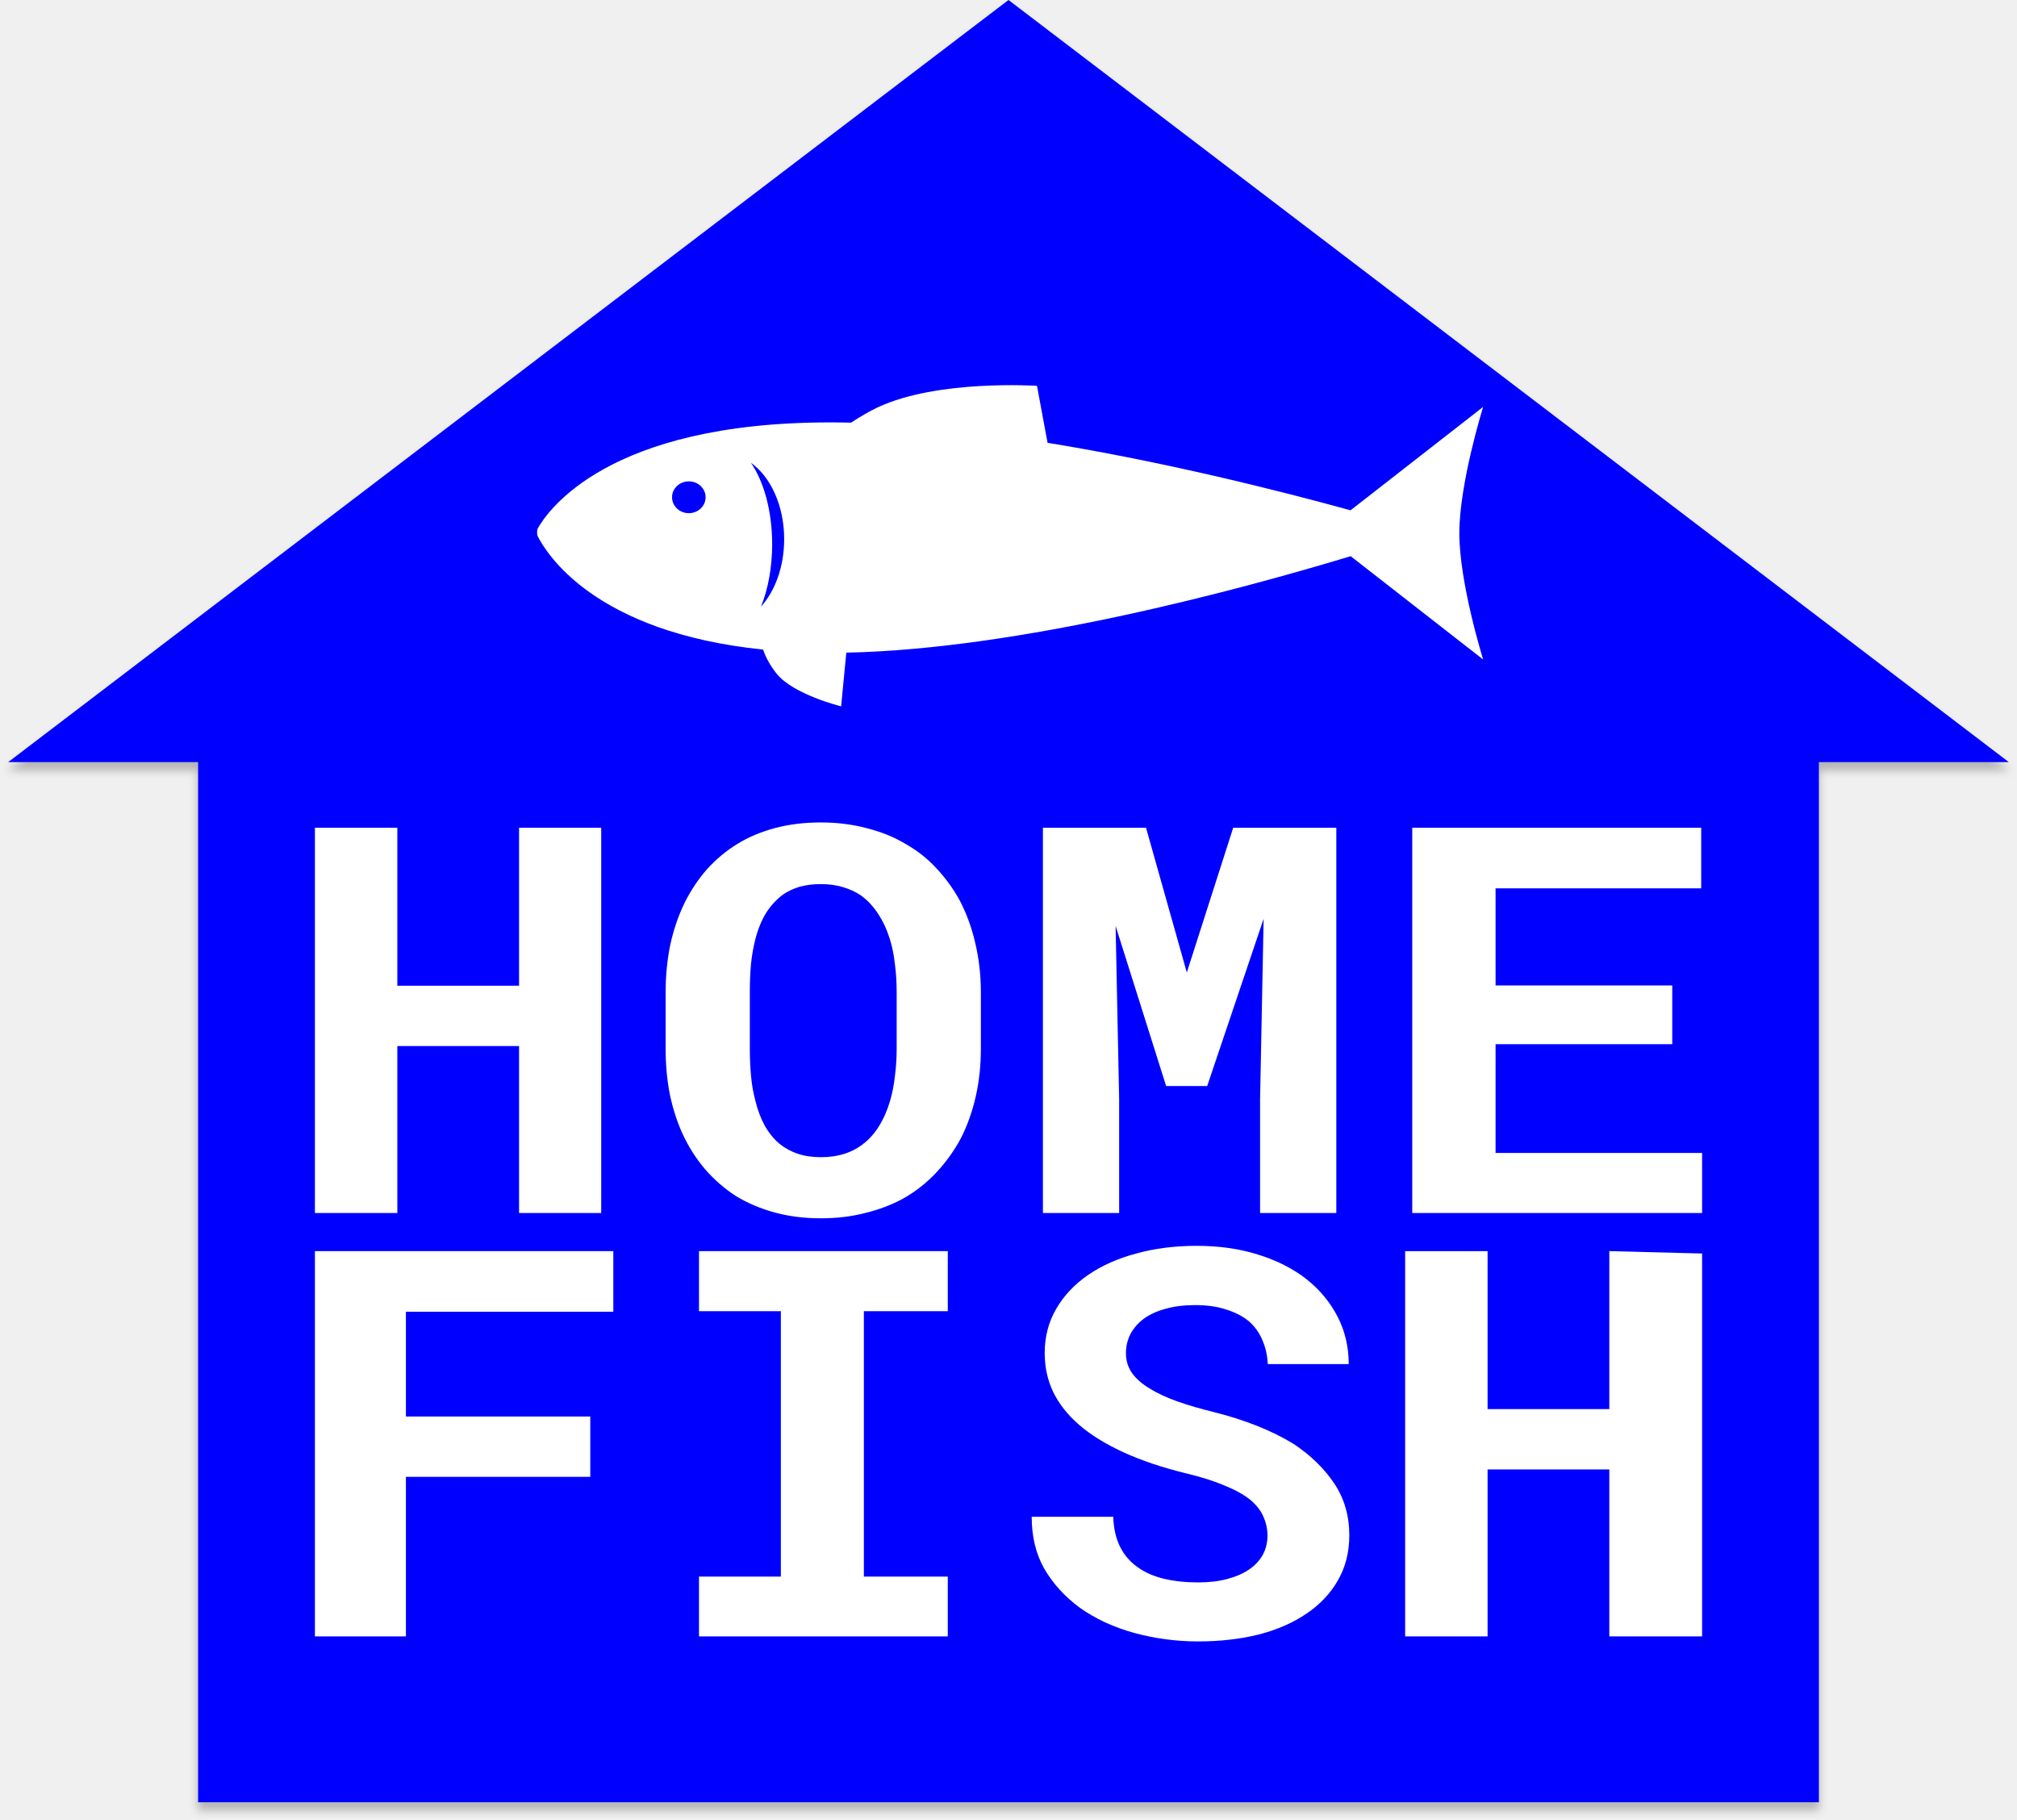
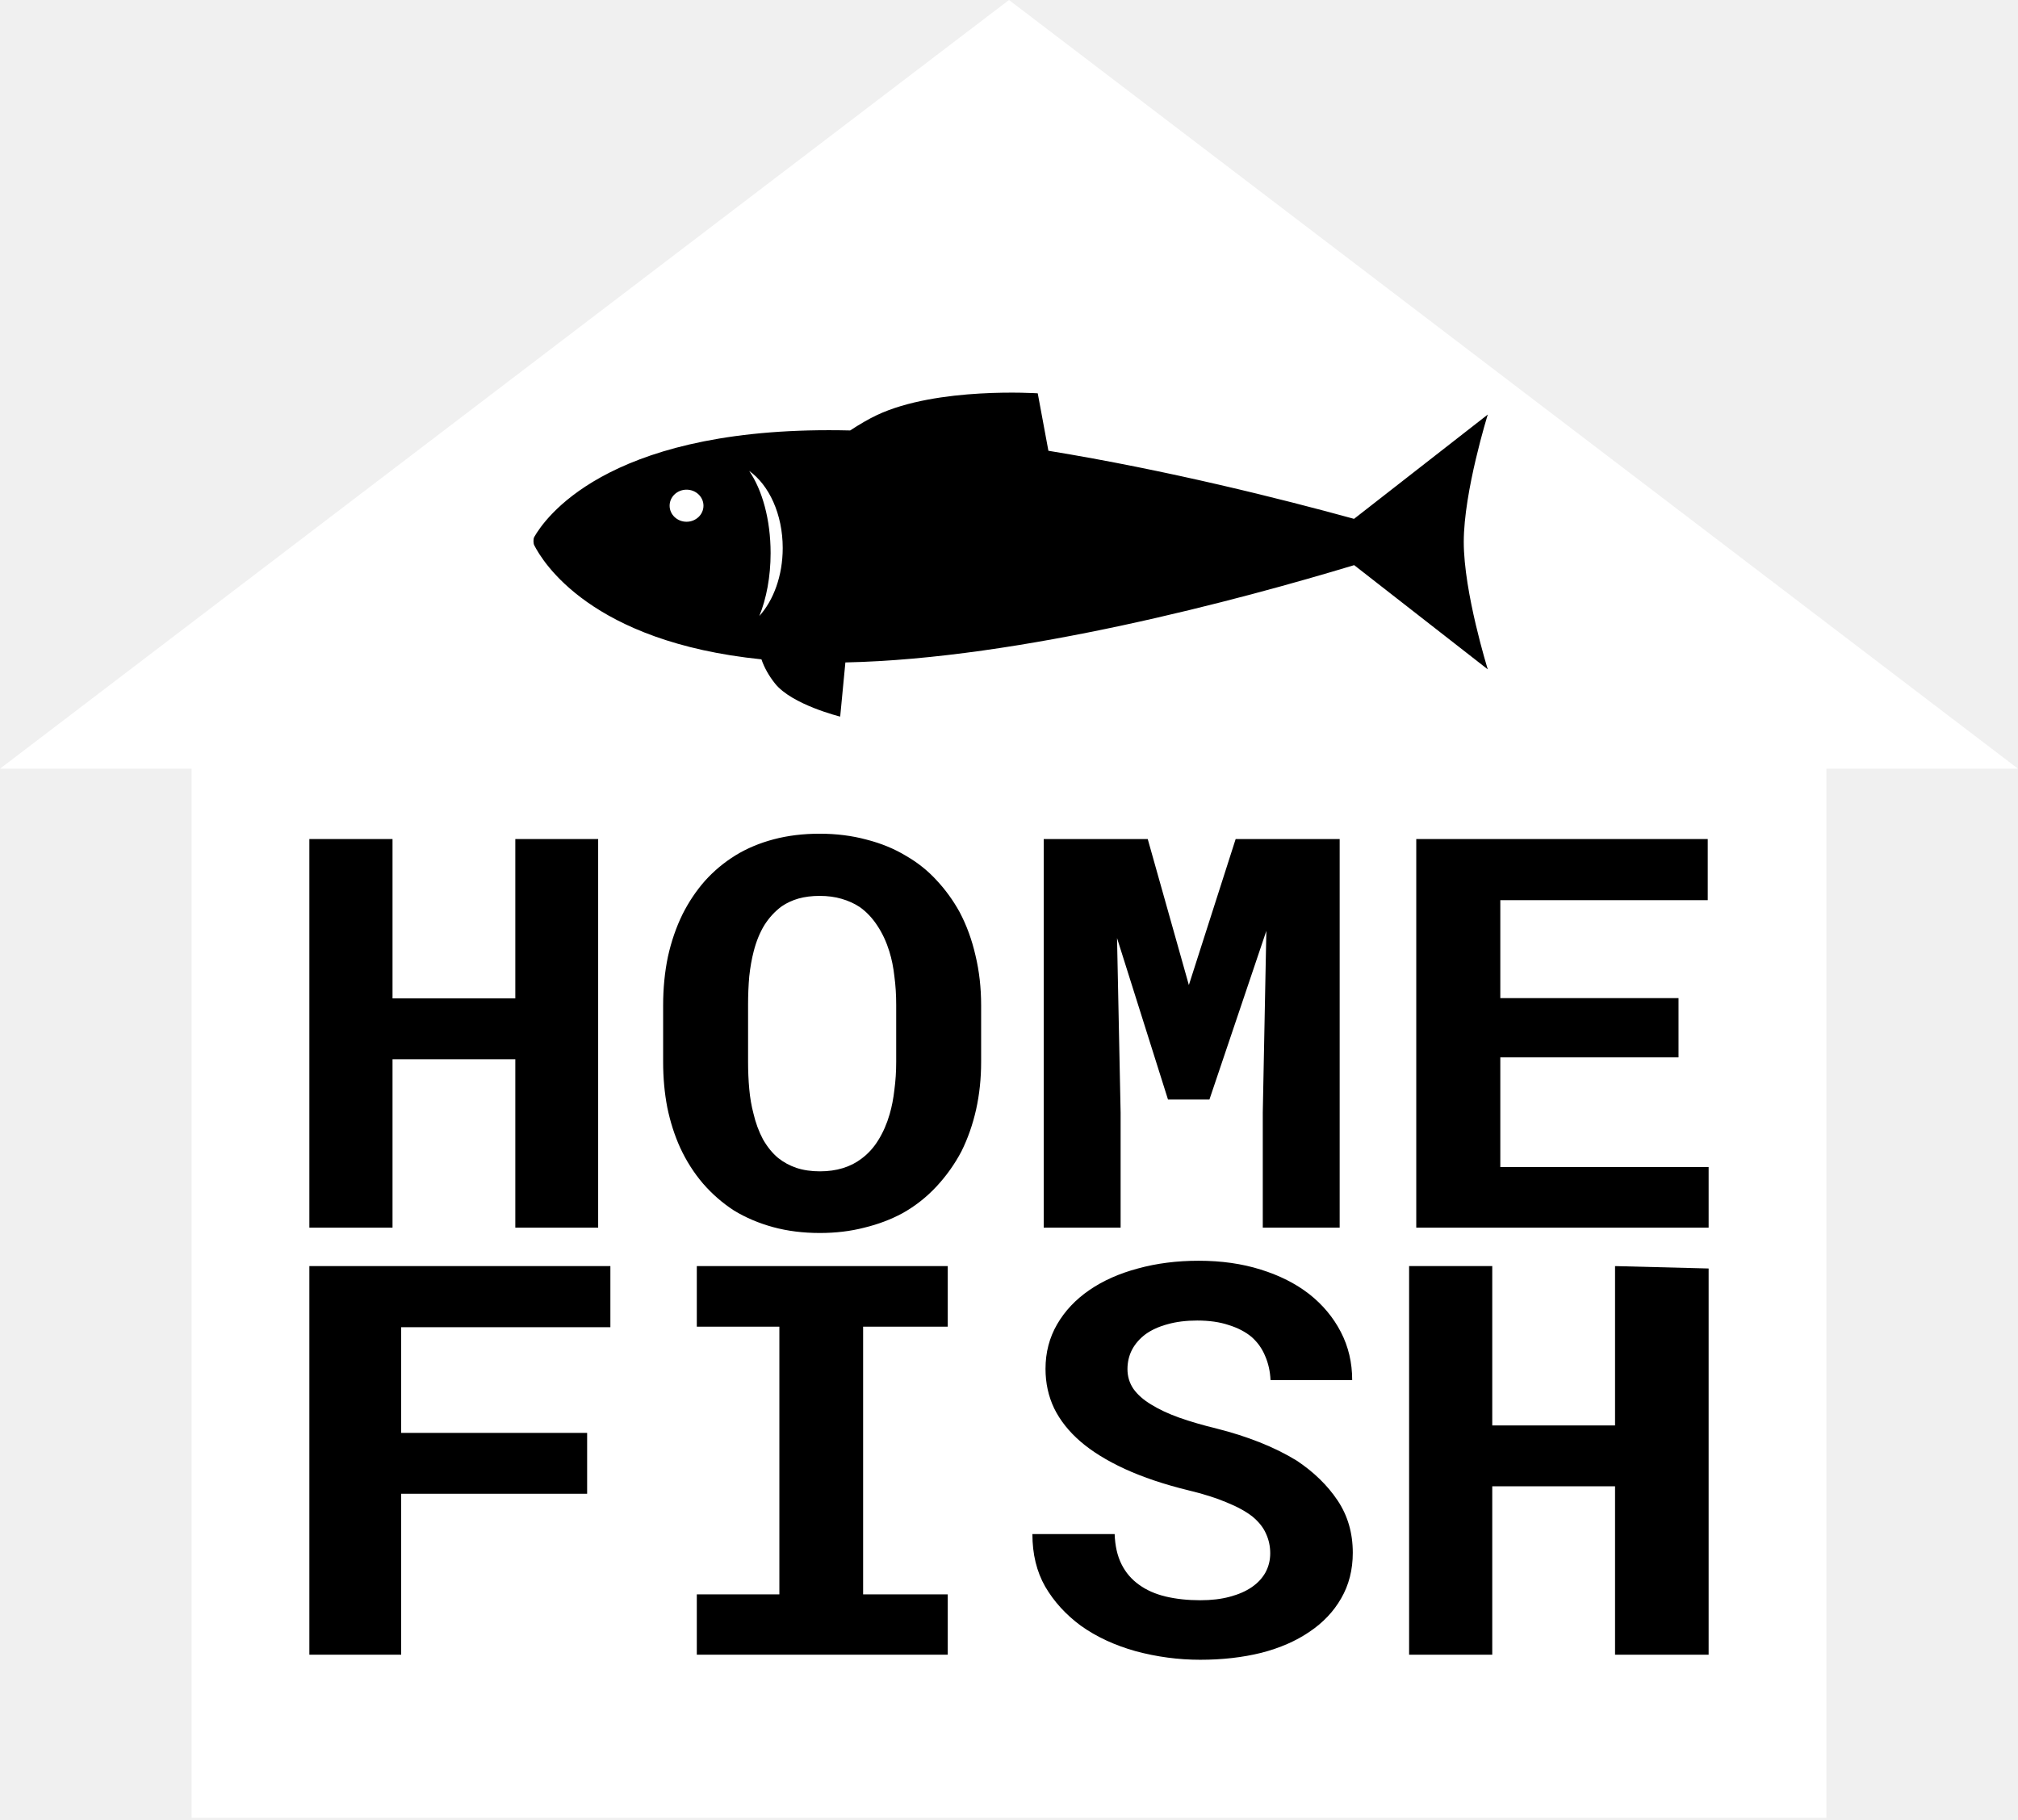
- <svg xmlns="http://www.w3.org/2000/svg" width="983" height="887" viewBox="0 0 983 887" fill="none">
-   <g filter="url(#filter0_d)">
-     <path fill-rule="evenodd" clip-rule="evenodd" d="M979 371.443L491.5 0L4 371.443H96.556V878.404H886.444V371.443H979Z" fill="#0000FF" />
-     <path d="M293.003 591.219V403.438H252.973V480.433H193.647V403.438H153.472V591.219H193.647V509.838H252.973V591.219H293.003Z" fill="white" />
-     <path d="M478.036 511.128V483.786C478.036 475.274 477.124 467.235 475.301 459.669C473.573 452.103 471.029 445.138 467.669 438.776C464.597 433.187 460.901 428.071 456.581 423.428C452.357 418.786 447.414 414.83 441.75 411.563C436.086 408.124 429.702 405.502 422.598 403.696C415.591 401.804 408.055 400.859 399.991 400.859C392.024 400.859 384.632 401.761 377.816 403.567C371 405.373 364.857 407.952 359.385 411.305C353.817 414.744 348.873 418.871 344.553 423.686C340.329 428.501 336.73 433.875 333.754 439.808C330.682 446.084 328.33 452.92 326.698 460.314C325.162 467.708 324.394 475.532 324.394 483.786V511.128C324.394 518.866 325.066 526.218 326.41 533.182C327.85 540.146 329.914 546.595 332.602 552.528C335.578 558.976 339.274 564.78 343.689 569.939C348.105 575.011 353.097 579.353 358.665 582.965C364.329 586.404 370.616 589.069 377.528 590.961C384.44 592.852 391.976 593.798 400.135 593.798C407.815 593.798 414.967 592.938 421.59 591.219C428.31 589.585 434.454 587.264 440.022 584.254C446.166 580.815 451.637 576.516 456.437 571.357C461.237 566.198 465.269 560.524 468.533 554.333C471.605 548.143 473.957 541.436 475.589 534.214C477.22 526.906 478.036 519.21 478.036 511.128ZM436.998 483.529V511.128C436.998 515.771 436.71 520.242 436.134 524.541C435.654 528.84 434.886 532.795 433.83 536.406C432.486 541.049 430.662 545.219 428.358 548.916C426.15 552.528 423.414 555.537 420.151 557.944C417.559 559.922 414.583 561.427 411.223 562.458C407.863 563.49 404.167 564.006 400.135 564.006C395.911 564.006 392.12 563.447 388.76 562.329C385.496 561.212 382.568 559.621 379.976 557.557C377.192 555.236 374.744 552.227 372.632 548.53C370.616 544.746 369.08 540.576 368.024 536.019C367.065 532.408 366.393 528.496 366.009 524.283C365.625 520.07 365.433 515.685 365.433 511.128V483.529C365.433 478.714 365.625 474.114 366.009 469.729C366.489 465.344 367.209 461.303 368.168 457.606C369.416 452.791 371.144 448.578 373.352 444.966C375.656 441.355 378.44 438.346 381.704 435.939C384.104 434.305 386.792 433.058 389.768 432.198C392.84 431.339 396.247 430.909 399.991 430.909C403.927 430.909 407.479 431.382 410.647 432.327C413.911 433.273 416.839 434.606 419.431 436.325C422.694 438.647 425.526 441.656 427.926 445.353C430.326 448.965 432.246 453.092 433.686 457.735C434.838 461.432 435.654 465.473 436.134 469.858C436.71 474.157 436.998 478.714 436.998 483.529Z" fill="white" />
-     <path d="M558.529 403.438H508.275V591.219H545.426V535.633L543.698 451.286L568.321 529.313H588.336L615.839 447.804L614.111 535.633V591.219H651.262V403.438H601.008L578.401 473.985L558.529 403.438Z" fill="white" />
-     <path d="M814.984 508.936V480.304H728.875V432.972H829.095V403.438H688.269V591.219H829.527V561.942H728.875V508.936H814.984Z" fill="white" />
-     <path d="M287.675 719.802V690.397H197.823V639.325H298.907V609.79H153.472V797.571H197.823V719.802H287.675Z" fill="white" />
-     <path d="M340.665 609.79V639.067H380.552V768.424H340.665V797.571H461.909V768.424H421.014V639.067H461.909V609.79H340.665Z" fill="white" />
-     <path d="M617.711 748.562C617.711 751.916 616.943 755.011 615.407 757.848C613.871 760.6 611.663 762.964 608.784 764.942C605.904 766.919 602.352 768.467 598.128 769.585C594 770.702 589.248 771.261 583.873 771.261C577.825 771.261 572.257 770.659 567.169 769.456C562.177 768.252 557.905 766.36 554.354 763.781C550.706 761.201 547.874 757.891 545.858 753.85C543.842 749.809 542.738 744.951 542.546 739.276H502.803C502.803 748.992 504.867 757.461 508.995 764.684C513.219 771.906 518.931 778.182 526.131 783.513C533.714 788.93 542.594 793.057 552.77 795.894C563.041 798.646 573.409 800.021 583.873 800.021C594.528 800.021 604.368 798.904 613.391 796.668C622.415 794.347 630.191 790.951 636.719 786.48C643.246 782.095 648.334 776.721 651.982 770.358C655.726 763.91 657.598 756.558 657.598 748.304C657.598 738.761 655.15 730.335 650.254 723.026C645.358 715.718 638.782 709.312 630.527 703.81C625.055 700.456 619.055 697.49 612.527 694.911C606 692.331 599.136 690.139 591.936 688.333C585.216 686.7 579.169 684.937 573.793 683.045C568.513 681.154 564.001 679.047 560.257 676.726C556.514 674.49 553.634 671.954 551.618 669.117C549.698 666.279 548.738 663.098 548.738 659.573C548.738 656.22 549.458 653.124 550.898 650.287C552.434 647.364 554.642 644.827 557.521 642.678C560.401 640.614 563.905 639.024 568.033 637.906C572.257 636.702 577.057 636.1 582.433 636.1C588.288 636.1 593.376 636.831 597.696 638.293C602.112 639.668 605.808 641.603 608.784 644.096C611.663 646.676 613.823 649.728 615.263 653.253C616.799 656.779 617.663 660.648 617.855 664.861H657.31C657.31 656.435 655.486 648.696 651.838 641.646C648.19 634.596 643.102 628.491 636.575 623.332C630.047 618.259 622.223 614.304 613.103 611.467C604.08 608.63 594.096 607.211 583.153 607.211C572.593 607.211 562.801 608.458 553.778 610.951C544.754 613.359 536.93 616.841 530.306 621.398C523.683 625.955 518.499 631.457 514.755 637.906C511.011 644.354 509.139 651.534 509.139 659.444C509.139 666.322 510.531 672.685 513.315 678.531C516.195 684.378 520.419 689.709 525.987 694.524C531.554 699.339 538.706 703.767 547.442 707.808C556.274 711.849 566.497 715.288 578.113 718.125C585.6 719.931 591.84 721.909 596.832 724.058C601.92 726.122 606.048 728.4 609.216 730.893C612.287 733.473 614.447 736.224 615.695 739.148C617.039 742.071 617.711 745.209 617.711 748.562Z" fill="white" />
-     <path d="M829.527 797.571V610.951L784.313 609.79V686.786H724.987V609.79H684.813V797.571H724.987V716.191H784.313V797.571H829.527Z" fill="white" />
-     <path fill-rule="evenodd" clip-rule="evenodd" d="M414.758 206.001C419.184 203.098 423.558 200.528 427.603 198.616C456.818 184.804 505.386 188.06 505.386 188.06L510.537 215.818C567.941 225.171 623.352 239.133 658.208 248.715L722.828 198.313C722.828 198.313 711.217 235.501 711.217 259.878C711.217 284.255 722.828 321.443 722.828 321.443L658.266 271.086C603.25 287.71 496.932 316.354 412.45 318.098L409.937 344.273C409.937 344.273 386.623 338.545 378.464 328.301C375.437 324.501 373.253 320.574 371.893 316.598C289.363 308.181 266.208 269.434 262.115 261.462C261.651 260.558 261.612 258.375 262.115 257.491C266.913 249.073 296.018 205.876 404.483 205.876C407.87 205.876 411.296 205.919 414.758 206.001ZM370.873 295.665C374.289 287.248 376.32 276.7 376.32 265.251C376.32 249.045 372.25 234.645 365.946 225.539C375.561 232.337 382.171 246.471 382.171 262.805C382.171 276.168 377.747 288.059 370.873 295.665ZM335.706 250.118C340.224 250.118 343.886 246.647 343.886 242.366C343.886 238.085 340.224 234.614 335.706 234.614C331.189 234.614 327.527 238.085 327.527 242.366C327.527 246.647 331.189 250.118 335.706 250.118Z" fill="white" />
-   </g>
-   <defs>
-     <filter id="filter0_d" x="0" y="0" width="983" height="886.404" filterUnits="userSpaceOnUse" color-interpolation-filters="sRGB">
-       <feFlood flood-opacity="0" result="BackgroundImageFix" />
-       <feColorMatrix in="SourceAlpha" type="matrix" values="0 0 0 0 0 0 0 0 0 0 0 0 0 0 0 0 0 0 127 0" />
-       <feOffset dy="4" />
-       <feGaussianBlur stdDeviation="2" />
-       <feColorMatrix type="matrix" values="0 0 0 0 0 0 0 0 0 0 0 0 0 0 0 0 0 0 0.25 0" />
-       <feBlend mode="normal" in2="BackgroundImageFix" result="effect1_dropShadow" />
-       <feBlend mode="normal" in="SourceGraphic" in2="effect1_dropShadow" result="shape" />
-     </filter>
-   </defs>
+ <svg xmlns="http://www.w3.org/2000/svg" width="806" height="727" viewBox="0 0 806 727" fill="none">
+   <path fill-rule="evenodd" clip-rule="evenodd" d="M806 307.06L403 0L0 307.06H76.513V726.148H729.487V307.06H806Z" fill="white" />
+   <path d="M238.909 490.394V335.162H205.818V398.812H156.775V335.162H123.564V490.394H156.775V423.12H205.818V490.394H238.909Z" fill="black" />
+   <path d="M391.87 424.186V401.584C391.87 394.547 391.116 387.901 389.609 381.647C388.18 375.392 386.077 369.635 383.3 364.375C380.76 359.755 377.705 355.526 374.134 351.688C370.642 347.849 366.555 344.58 361.873 341.879C357.191 339.036 351.914 336.868 346.042 335.375C340.248 333.812 334.019 333.03 327.353 333.03C320.766 333.03 314.656 333.776 309.021 335.269C303.387 336.761 298.308 338.894 293.785 341.666C289.182 344.509 285.095 347.921 281.524 351.901C278.032 355.881 275.057 360.323 272.597 365.228C270.057 370.416 268.113 376.067 266.764 382.18C265.494 388.292 264.859 394.76 264.859 401.584V424.186C264.859 430.583 265.415 436.66 266.526 442.417C267.716 448.175 269.422 453.505 271.644 458.41C274.104 463.74 277.16 468.538 280.81 472.803C284.46 476.996 288.587 480.586 293.19 483.571C297.872 486.414 303.07 488.617 308.783 490.181C314.497 491.745 320.727 492.527 327.472 492.527C333.821 492.527 339.733 491.816 345.208 490.394C350.763 489.044 355.842 487.125 360.445 484.637C365.524 481.794 370.047 478.24 374.015 473.975C377.983 469.711 381.316 465.02 384.014 459.902C386.553 454.785 388.498 449.241 389.847 443.27C391.196 437.229 391.87 430.867 391.87 424.186ZM357.945 401.37V424.186C357.945 428.024 357.707 431.72 357.231 435.274C356.834 438.828 356.199 442.097 355.326 445.083C354.215 448.921 352.707 452.368 350.803 455.424C348.978 458.41 346.716 460.897 344.018 462.887C341.875 464.522 339.415 465.766 336.638 466.619C333.86 467.472 330.805 467.898 327.472 467.898C323.98 467.898 320.846 467.436 318.068 466.512C315.37 465.588 312.95 464.273 310.807 462.568C308.506 460.649 306.482 458.161 304.736 455.105C303.07 451.977 301.8 448.53 300.927 444.763C300.133 441.778 299.578 438.544 299.261 435.061C298.943 431.578 298.784 427.953 298.784 424.186V401.37C298.784 397.39 298.943 393.587 299.261 389.963C299.657 386.338 300.252 382.997 301.046 379.941C302.078 375.96 303.506 372.478 305.331 369.492C307.236 366.507 309.537 364.019 312.235 362.029C314.219 360.679 316.441 359.648 318.901 358.937C321.441 358.227 324.258 357.871 327.353 357.871C330.607 357.871 333.543 358.262 336.162 359.044C338.86 359.826 341.28 360.928 343.423 362.349C346.121 364.268 348.462 366.756 350.446 369.812C352.43 372.797 354.017 376.209 355.207 380.047C356.16 383.104 356.834 386.444 357.231 390.069C357.707 393.623 357.945 397.39 357.945 401.37Z" fill="black" />
+   <path d="M458.411 335.162H416.868V490.394H447.579V444.443L446.15 374.717L466.506 439.219H483.051L505.787 371.838L504.359 444.443V490.394H535.07V335.162H493.527L474.838 393.481L458.411 335.162Z" fill="black" />
+   <path d="M670.414 422.374V398.705H599.23V359.577H682.079V335.162H565.662V490.394H682.436V466.193H599.23V422.374H670.414Z" fill="black" />
+   <path d="M234.505 596.69V572.381H160.227V530.162H243.79V505.747H123.564V660.979H160.227V596.69H234.505Z" fill="black" />
+   <path d="M278.31 505.747V529.949H311.283V636.884H278.31V660.979H378.538V636.884H344.732V529.949H378.538V505.747H278.31Z" fill="black" />
+   <path d="M507.335 620.465C507.335 623.237 506.7 625.796 505.43 628.141C504.16 630.416 502.335 632.37 499.955 634.005C497.574 635.64 494.638 636.919 491.146 637.843C487.734 638.767 483.805 639.229 479.361 639.229C474.362 639.229 469.759 638.732 465.553 637.737C461.427 636.742 457.895 635.178 454.959 633.046C451.944 630.913 449.602 628.177 447.936 624.836C446.269 621.496 445.357 617.48 445.198 612.789H412.344C412.344 620.82 414.05 627.821 417.463 633.792C420.955 639.762 425.676 644.951 431.628 649.358C437.897 653.836 445.238 657.247 453.65 659.593C462.141 661.867 470.711 663.004 479.361 663.004C488.17 663.004 496.304 662.08 503.764 660.232C511.223 658.313 517.651 655.506 523.047 651.81C528.444 648.185 532.65 643.743 535.665 638.483C538.76 633.152 540.308 627.075 540.308 620.252C540.308 612.362 538.284 605.397 534.237 599.355C530.19 593.314 524.754 588.018 517.929 583.469C513.406 580.697 508.446 578.245 503.049 576.113C497.653 573.981 491.979 572.168 486.027 570.676C480.472 569.325 475.473 567.868 471.029 566.304C466.664 564.741 462.934 562.999 459.84 561.08C456.745 559.232 454.364 557.135 452.697 554.79C451.11 552.444 450.317 549.814 450.317 546.9C450.317 544.128 450.912 541.57 452.102 539.224C453.372 536.807 455.197 534.711 457.578 532.934C459.959 531.228 462.855 529.913 466.267 528.989C469.759 527.994 473.727 527.496 478.171 527.496C483.012 527.496 487.218 528.1 490.789 529.309C494.439 530.446 497.494 532.045 499.955 534.106C502.335 536.239 504.121 538.762 505.311 541.676C506.581 544.59 507.295 547.789 507.454 551.272H540.07C540.07 544.306 538.562 537.909 535.546 532.081C532.531 526.252 528.325 521.206 522.928 516.941C517.532 512.748 511.064 509.478 503.526 507.133C496.066 504.787 487.813 503.615 478.766 503.615C470.037 503.615 461.943 504.645 454.483 506.706C447.023 508.697 440.556 511.575 435.08 515.342C429.604 519.109 425.319 523.658 422.224 528.989C419.129 534.32 417.582 540.255 417.582 546.794C417.582 552.48 418.733 557.74 421.034 562.573C423.415 567.406 426.906 571.813 431.509 575.793C436.112 579.773 442.024 583.434 449.245 586.774C456.546 590.115 464.998 592.958 474.6 595.304C480.79 596.796 485.948 598.431 490.075 600.208C494.281 601.914 497.693 603.797 500.312 605.859C502.851 607.991 504.637 610.265 505.668 612.682C506.779 615.099 507.335 617.693 507.335 620.465Z" fill="black" />
+   <path d="M682.436 660.979V506.706L645.059 505.747V569.396H596.016V505.747H562.805V660.979H596.016V593.704H645.059V660.979H682.436Z" fill="black" />
+   <path fill-rule="evenodd" clip-rule="evenodd" d="M339.56 171.948C343.219 169.548 346.835 167.423 350.178 165.842C374.33 154.425 414.479 157.116 414.479 157.116L418.737 180.063C466.191 187.794 511.998 199.337 540.812 207.258L594.231 165.592C594.231 165.592 584.633 196.334 584.633 216.486C584.633 236.638 594.231 267.38 594.231 267.38L540.86 225.751C495.38 239.493 407.49 263.172 337.652 264.614L335.575 286.252C335.575 286.252 316.302 281.517 309.557 273.049C307.055 269.907 305.249 266.661 304.124 263.375C235.9 256.416 216.759 224.385 213.375 217.795C212.992 217.048 212.959 215.243 213.375 214.513C217.341 207.553 241.401 171.844 331.066 171.844C333.865 171.844 336.698 171.879 339.56 171.948ZM303.282 246.07C306.106 239.112 307.785 230.392 307.785 220.928C307.785 207.531 304.42 195.627 299.209 188.099C307.158 193.718 312.622 205.403 312.622 218.906C312.622 229.953 308.965 239.782 303.282 246.07ZM274.211 208.417C277.945 208.417 280.972 205.548 280.972 202.009C280.972 198.47 277.945 195.601 274.211 195.601C270.476 195.601 267.449 198.47 267.449 202.009C267.449 205.548 270.476 208.417 274.211 208.417Z" fill="black" />
</svg>
